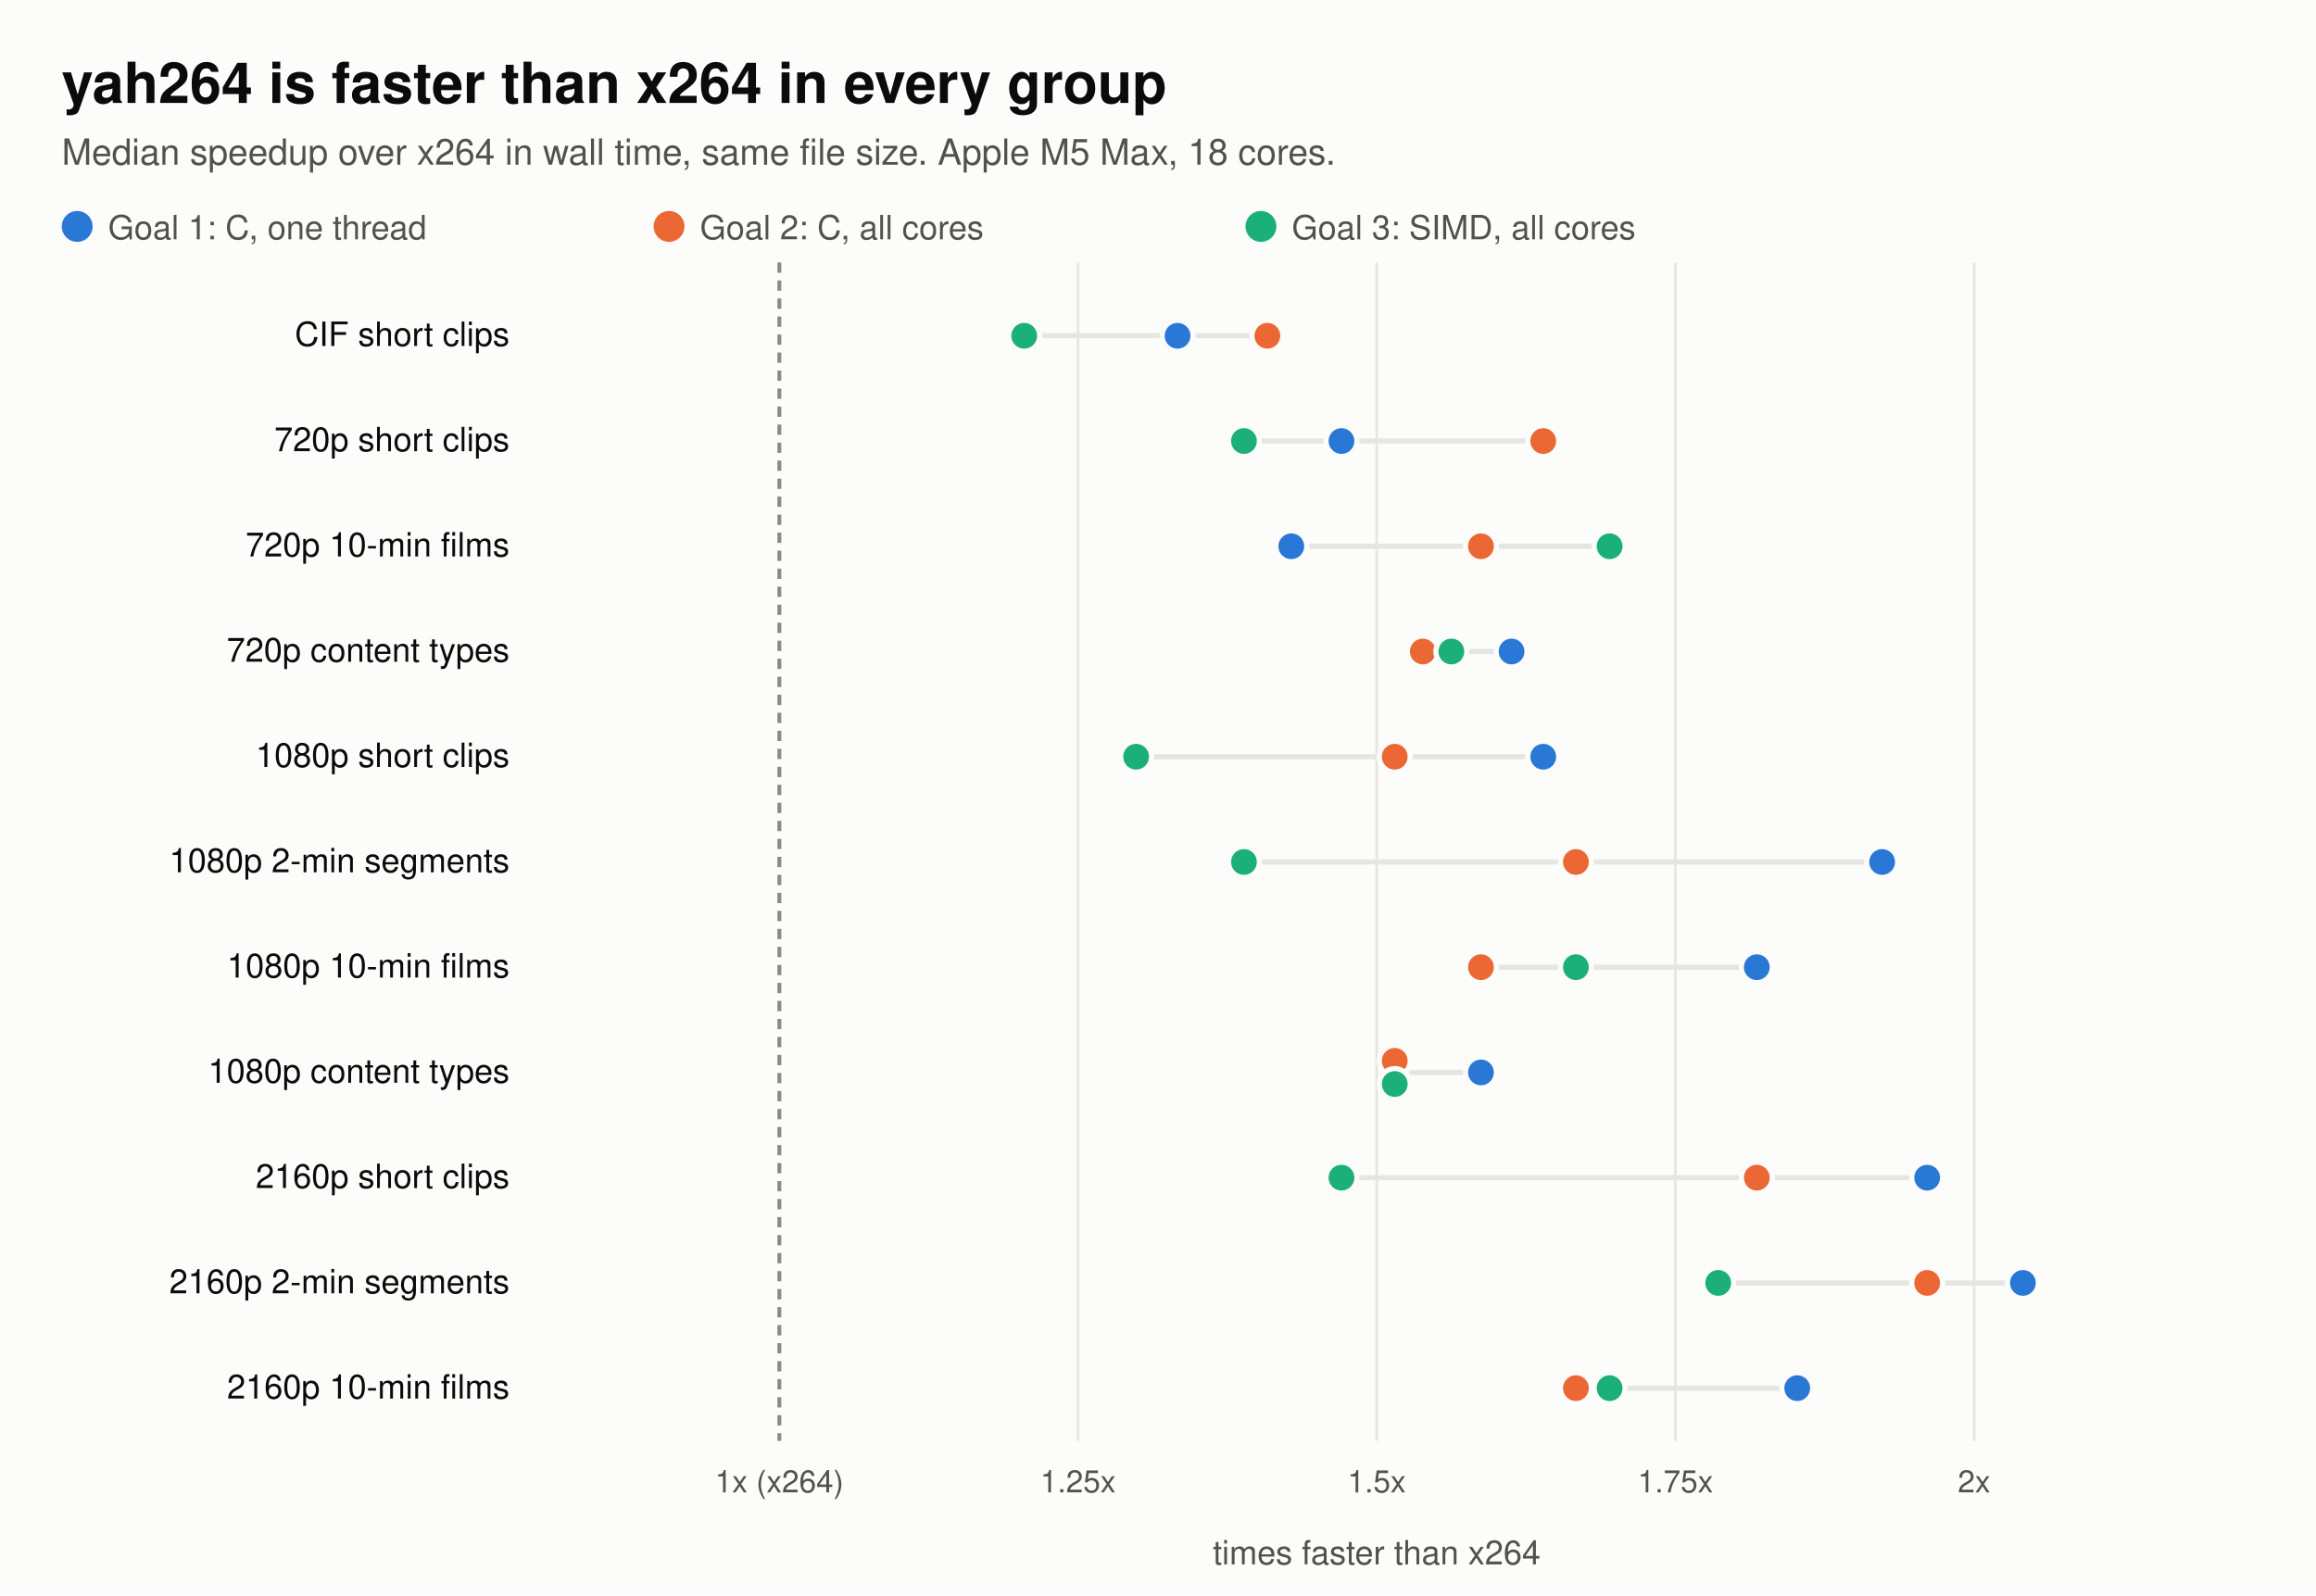
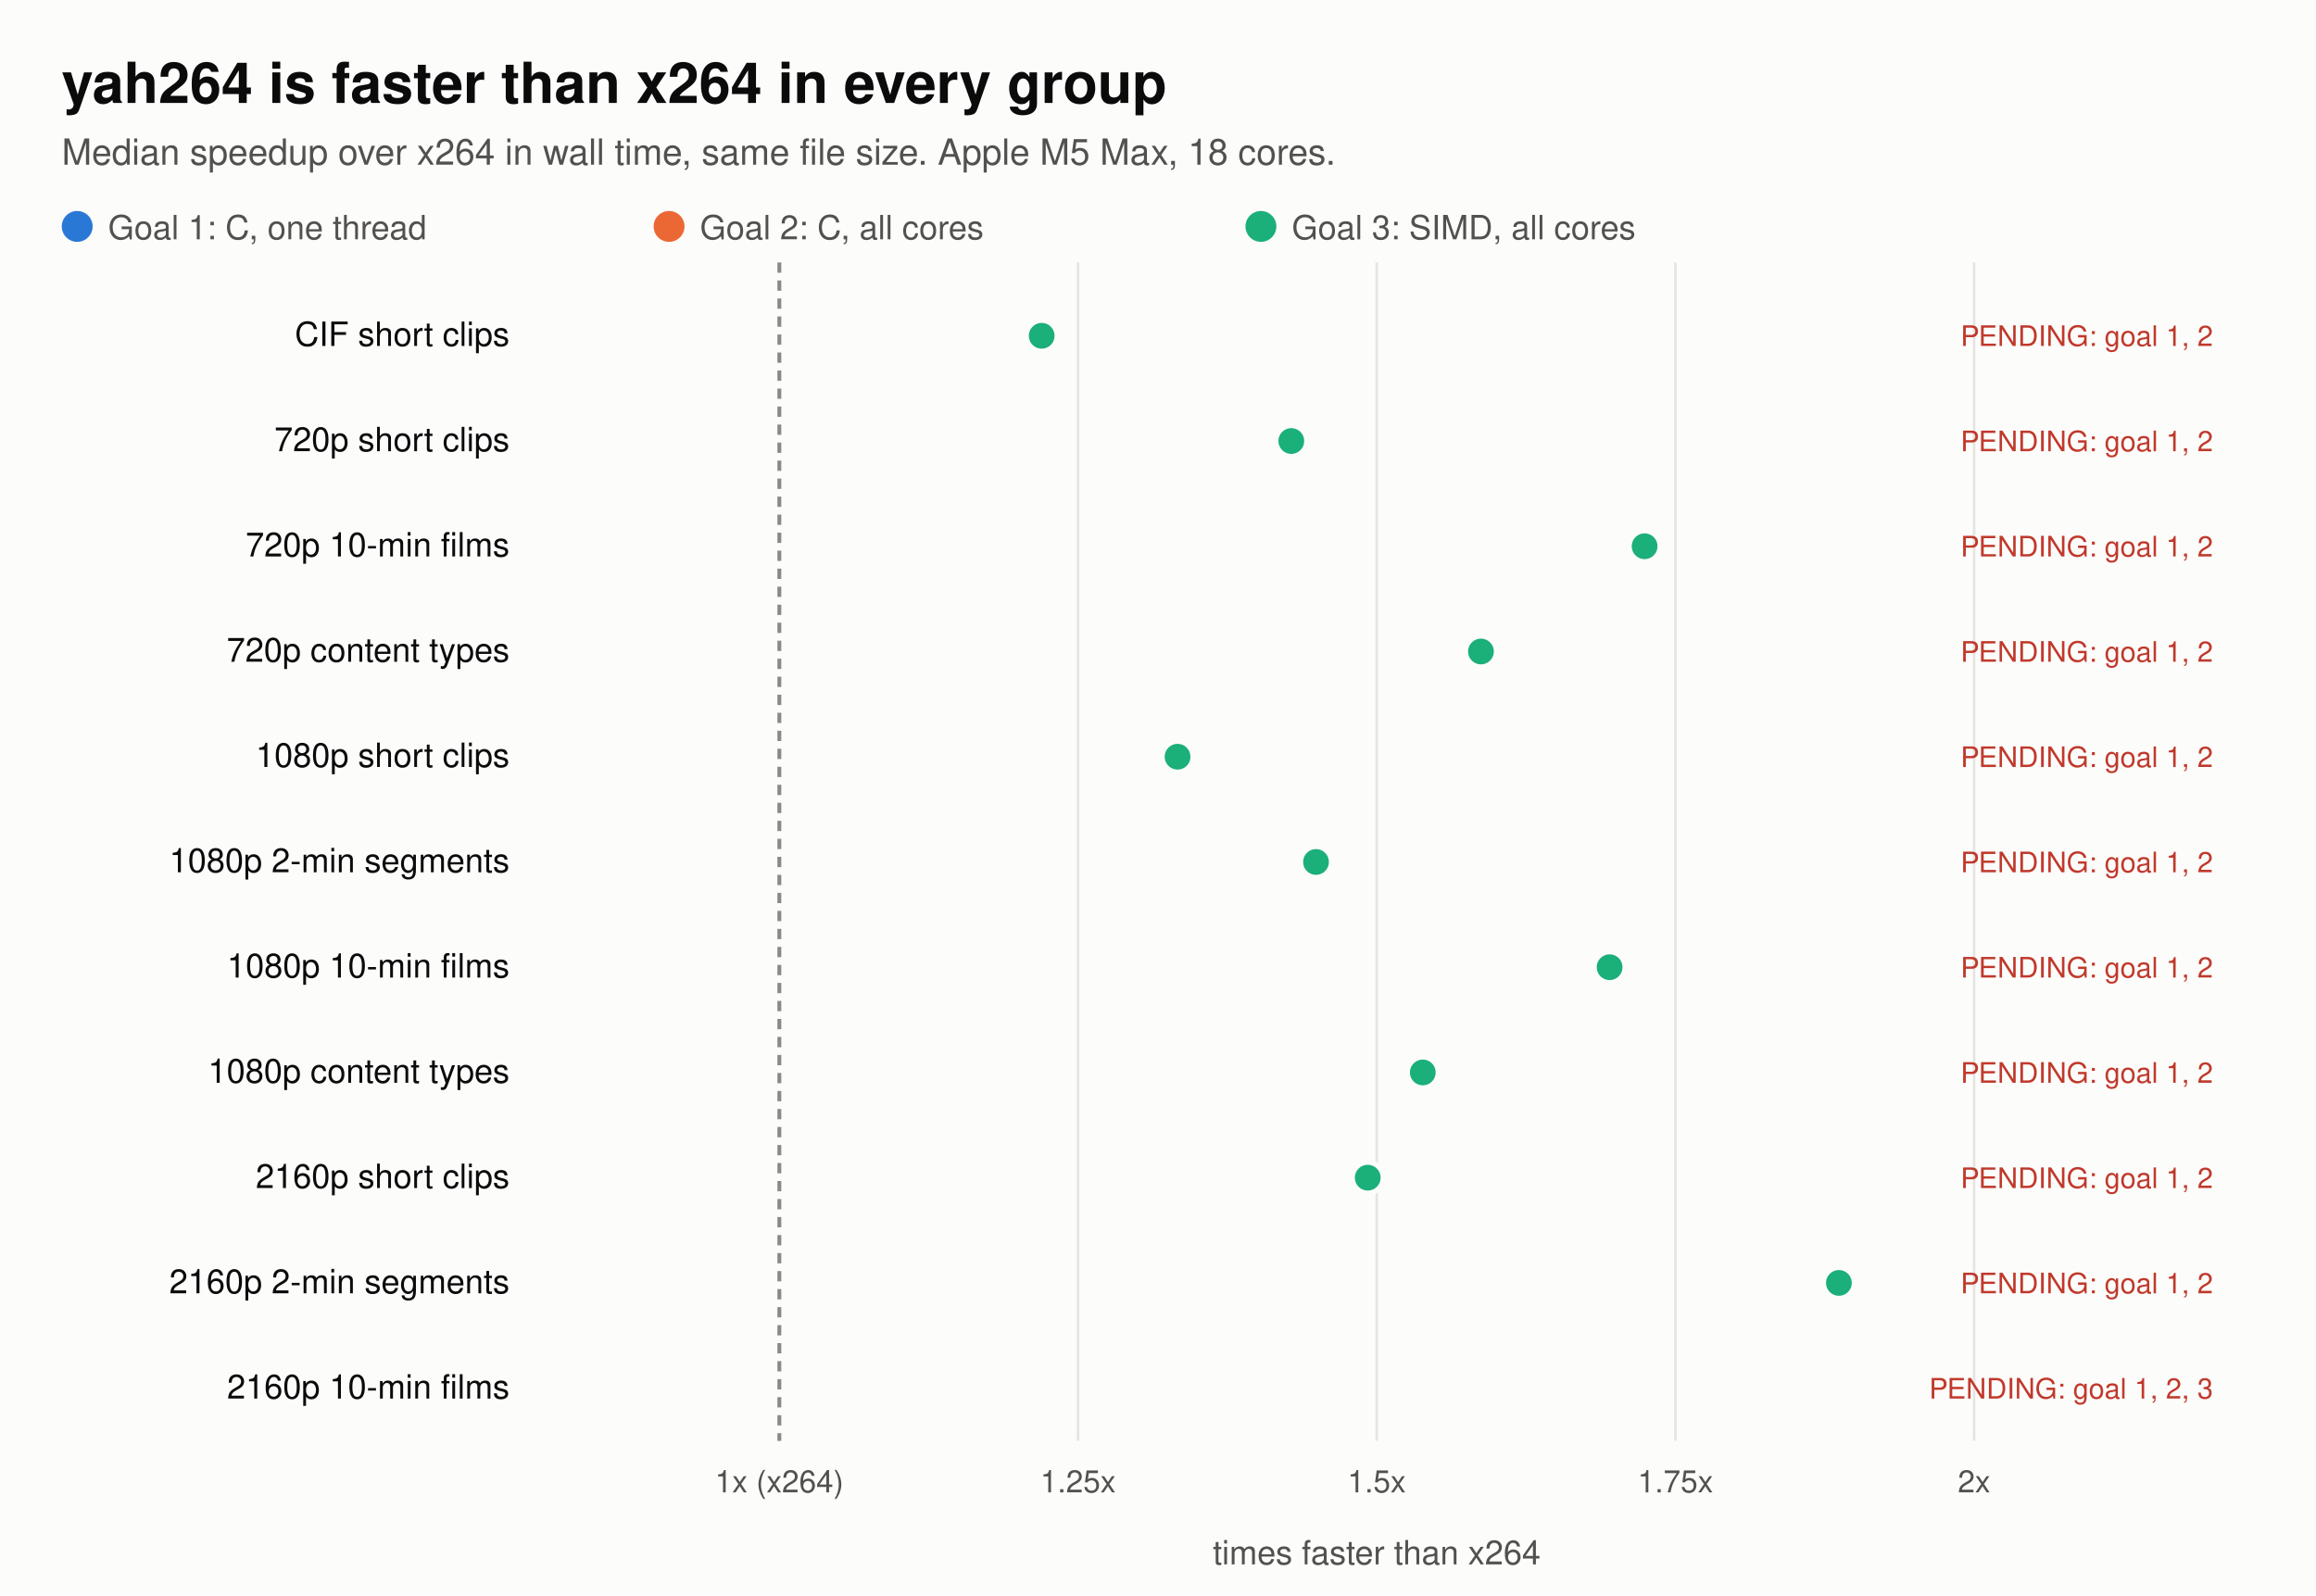
<svg xmlns="http://www.w3.org/2000/svg" width="900" height="620" viewBox="0 0 900 620">
  <rect width="100%" height="100%" fill="#fcfcfb" />
  <text x="24" y="40" font-family="-apple-system,Helvetica,Arial,sans-serif" font-size="22" fill="#0b0b0b" text-anchor="start" font-weight="600">yah264 is faster than x264 in every group</text>
  <text x="24" y="64" font-family="-apple-system,Helvetica,Arial,sans-serif" font-size="14" fill="#52514e" text-anchor="start" font-weight="normal">Median speedup over x264 in wall time, same file size. Apple M5 Max, 18 cores.</text>
  <circle cx="30" cy="88" r="6" fill="#2a78d6" />
  <text x="42" y="93" font-family="-apple-system,Helvetica,Arial,sans-serif" font-size="13" fill="#52514e" text-anchor="start" font-weight="normal">Goal 1: C, one thread</text>
  <circle cx="260" cy="88" r="6" fill="#eb6834" />
  <text x="272" y="93" font-family="-apple-system,Helvetica,Arial,sans-serif" font-size="13" fill="#52514e" text-anchor="start" font-weight="normal">Goal 2: C, all cores</text>
  <circle cx="490" cy="88" r="6" fill="#1baf7a" />
  <text x="502" y="93" font-family="-apple-system,Helvetica,Arial,sans-serif" font-size="13" fill="#52514e" text-anchor="start" font-weight="normal">Goal 3: SIMD, all cores</text>
  <line x1="302.857" y1="102" x2="302.857" y2="560" stroke="#8a8984" stroke-width="1.5" stroke-dasharray="4 3" />
  <text x="302.857" y="580" font-family="-apple-system,Helvetica,Arial,sans-serif" font-size="12" fill="#52514e" text-anchor="middle" font-weight="normal">1x (x264)</text>
  <line x1="418.929" y1="102" x2="418.929" y2="560" stroke="#e6e5e1" stroke-width="1" />
  <text x="418.929" y="580" font-family="-apple-system,Helvetica,Arial,sans-serif" font-size="12" fill="#52514e" text-anchor="middle" font-weight="normal">1.25x</text>
  <line x1="535.0" y1="102" x2="535.0" y2="560" stroke="#e6e5e1" stroke-width="1" />
  <text x="535.0" y="580" font-family="-apple-system,Helvetica,Arial,sans-serif" font-size="12" fill="#52514e" text-anchor="middle" font-weight="normal">1.5x</text>
  <line x1="651.071" y1="102" x2="651.071" y2="560" stroke="#e6e5e1" stroke-width="1" />
  <text x="651.071" y="580" font-family="-apple-system,Helvetica,Arial,sans-serif" font-size="12" fill="#52514e" text-anchor="middle" font-weight="normal">1.75x</text>
  <line x1="767.143" y1="102" x2="767.143" y2="560" stroke="#e6e5e1" stroke-width="1" />
  <text x="767.143" y="580" font-family="-apple-system,Helvetica,Arial,sans-serif" font-size="12" fill="#52514e" text-anchor="middle" font-weight="normal">2x</text>
  <text x="535.0" y="608" font-family="-apple-system,Helvetica,Arial,sans-serif" font-size="13" fill="#52514e" text-anchor="middle" font-weight="normal">times faster than x264</text>
  <text x="198" y="134.455" font-family="-apple-system,Helvetica,Arial,sans-serif" font-size="13" fill="#0b0b0b" text-anchor="end" font-weight="normal">CIF short clips</text>
-   <line x1="397.952" y1="130.455" x2="492.495" y2="130.455" stroke="#e6e5e1" stroke-width="2" />
-   <circle cx="457.6" cy="130.5" r="6" fill="#2a78d6" stroke="#fcfcfb" stroke-width="2" />
-   <circle cx="492.5" cy="130.5" r="6" fill="#eb6834" stroke="#fcfcfb" stroke-width="2" />
-   <circle cx="398.0" cy="130.5" r="6" fill="#1baf7a" stroke="#fcfcfb" stroke-width="2" />
+   <line x1="404.774" y1="130.455" x2="404.774" y2="130.455" stroke="#e6e5e1" stroke-width="2" />
+   <circle cx="404.8" cy="130.5" r="6" fill="#1baf7a" stroke="#fcfcfb" stroke-width="2" />
+   <text x="860" y="134.455" font-family="-apple-system,Helvetica,Arial,sans-serif" font-size="11" fill="#c0392b" text-anchor="end" font-weight="normal">PENDING: goal 1, 2</text>
  <text x="198" y="175.364" font-family="-apple-system,Helvetica,Arial,sans-serif" font-size="13" fill="#0b0b0b" text-anchor="end" font-weight="normal">720p short clips</text>
-   <line x1="483.413" y1="171.364" x2="599.696" y2="171.364" stroke="#e6e5e1" stroke-width="2" />
-   <circle cx="521.3" cy="171.4" r="6" fill="#2a78d6" stroke="#fcfcfb" stroke-width="2" />
-   <circle cx="599.7" cy="171.4" r="6" fill="#eb6834" stroke="#fcfcfb" stroke-width="2" />
-   <circle cx="483.4" cy="171.4" r="6" fill="#1baf7a" stroke="#fcfcfb" stroke-width="2" />
+   <line x1="501.837" y1="171.364" x2="501.837" y2="171.364" stroke="#e6e5e1" stroke-width="2" />
+   <circle cx="501.8" cy="171.4" r="6" fill="#1baf7a" stroke="#fcfcfb" stroke-width="2" />
+   <text x="860" y="175.364" font-family="-apple-system,Helvetica,Arial,sans-serif" font-size="11" fill="#c0392b" text-anchor="end" font-weight="normal">PENDING: goal 1, 2</text>
  <text x="198" y="216.273" font-family="-apple-system,Helvetica,Arial,sans-serif" font-size="13" fill="#0b0b0b" text-anchor="end" font-weight="normal">720p 10-min films</text>
-   <line x1="501.837" y1="212.273" x2="625.496" y2="212.273" stroke="#e6e5e1" stroke-width="2" />
-   <circle cx="501.8" cy="212.3" r="6" fill="#2a78d6" stroke="#fcfcfb" stroke-width="2" />
-   <circle cx="575.5" cy="212.3" r="6" fill="#eb6834" stroke="#fcfcfb" stroke-width="2" />
-   <circle cx="625.5" cy="212.3" r="6" fill="#1baf7a" stroke="#fcfcfb" stroke-width="2" />
+   <line x1="639.064" y1="212.273" x2="639.064" y2="212.273" stroke="#e6e5e1" stroke-width="2" />
+   <circle cx="639.1" cy="212.3" r="6" fill="#1baf7a" stroke="#fcfcfb" stroke-width="2" />
+   <text x="860" y="216.273" font-family="-apple-system,Helvetica,Arial,sans-serif" font-size="11" fill="#c0392b" text-anchor="end" font-weight="normal">PENDING: goal 1, 2</text>
  <text x="198" y="257.182" font-family="-apple-system,Helvetica,Arial,sans-serif" font-size="13" fill="#0b0b0b" text-anchor="end" font-weight="normal">720p content types</text>
-   <line x1="552.857" y1="253.182" x2="587.419" y2="253.182" stroke="#e6e5e1" stroke-width="2" />
-   <circle cx="587.4" cy="253.2" r="6" fill="#2a78d6" stroke="#fcfcfb" stroke-width="2" />
-   <circle cx="552.9" cy="253.2" r="6" fill="#eb6834" stroke="#fcfcfb" stroke-width="2" />
-   <circle cx="564.0" cy="253.2" r="6" fill="#1baf7a" stroke="#fcfcfb" stroke-width="2" />
+   <line x1="575.533" y1="253.182" x2="575.533" y2="253.182" stroke="#e6e5e1" stroke-width="2" />
+   <circle cx="575.5" cy="253.2" r="6" fill="#1baf7a" stroke="#fcfcfb" stroke-width="2" />
+   <text x="860" y="257.182" font-family="-apple-system,Helvetica,Arial,sans-serif" font-size="11" fill="#c0392b" text-anchor="end" font-weight="normal">PENDING: goal 1, 2</text>
  <text x="198" y="298.091" font-family="-apple-system,Helvetica,Arial,sans-serif" font-size="13" fill="#0b0b0b" text-anchor="end" font-weight="normal">1080p short clips</text>
-   <line x1="441.54" y1="294.091" x2="599.696" y2="294.091" stroke="#e6e5e1" stroke-width="2" />
-   <circle cx="599.7" cy="294.1" r="6" fill="#2a78d6" stroke="#fcfcfb" stroke-width="2" />
-   <circle cx="542.0" cy="294.1" r="6" fill="#eb6834" stroke="#fcfcfb" stroke-width="2" />
-   <circle cx="441.5" cy="294.1" r="6" fill="#1baf7a" stroke="#fcfcfb" stroke-width="2" />
+   <line x1="457.619" y1="294.091" x2="457.619" y2="294.091" stroke="#e6e5e1" stroke-width="2" />
+   <circle cx="457.6" cy="294.1" r="6" fill="#1baf7a" stroke="#fcfcfb" stroke-width="2" />
+   <text x="860" y="298.091" font-family="-apple-system,Helvetica,Arial,sans-serif" font-size="11" fill="#c0392b" text-anchor="end" font-weight="normal">PENDING: goal 1, 2</text>
  <text x="198" y="339.0" font-family="-apple-system,Helvetica,Arial,sans-serif" font-size="13" fill="#0b0b0b" text-anchor="end" font-weight="normal">1080p 2-min segments</text>
-   <line x1="483.413" y1="335.0" x2="731.429" y2="335.0" stroke="#e6e5e1" stroke-width="2" />
-   <circle cx="731.4" cy="335.0" r="6" fill="#2a78d6" stroke="#fcfcfb" stroke-width="2" />
-   <circle cx="612.4" cy="335.0" r="6" fill="#eb6834" stroke="#fcfcfb" stroke-width="2" />
-   <circle cx="483.4" cy="335.0" r="6" fill="#1baf7a" stroke="#fcfcfb" stroke-width="2" />
+   <line x1="511.449" y1="335.0" x2="511.449" y2="335.0" stroke="#e6e5e1" stroke-width="2" />
+   <circle cx="511.4" cy="335.0" r="6" fill="#1baf7a" stroke="#fcfcfb" stroke-width="2" />
+   <text x="860" y="339.0" font-family="-apple-system,Helvetica,Arial,sans-serif" font-size="11" fill="#c0392b" text-anchor="end" font-weight="normal">PENDING: goal 1, 2</text>
  <text x="198" y="379.909" font-family="-apple-system,Helvetica,Arial,sans-serif" font-size="13" fill="#0b0b0b" text-anchor="end" font-weight="normal">1080p 10-min films</text>
-   <line x1="575.533" y1="375.909" x2="682.727" y2="375.909" stroke="#e6e5e1" stroke-width="2" />
-   <circle cx="682.7" cy="375.9" r="6" fill="#2a78d6" stroke="#fcfcfb" stroke-width="2" />
-   <circle cx="575.5" cy="375.9" r="6" fill="#eb6834" stroke="#fcfcfb" stroke-width="2" />
-   <circle cx="612.4" cy="375.9" r="6" fill="#1baf7a" stroke="#fcfcfb" stroke-width="2" />
+   <line x1="625.496" y1="375.909" x2="625.496" y2="375.909" stroke="#e6e5e1" stroke-width="2" />
+   <circle cx="625.5" cy="375.9" r="6" fill="#1baf7a" stroke="#fcfcfb" stroke-width="2" />
+   <text x="860" y="379.909" font-family="-apple-system,Helvetica,Arial,sans-serif" font-size="11" fill="#c0392b" text-anchor="end" font-weight="normal">PENDING: goal 1, 2</text>
  <text x="198" y="420.818" font-family="-apple-system,Helvetica,Arial,sans-serif" font-size="13" fill="#0b0b0b" text-anchor="end" font-weight="normal">1080p content types</text>
-   <line x1="542.035" y1="416.818" x2="575.533" y2="416.818" stroke="#e6e5e1" stroke-width="2" />
-   <circle cx="575.5" cy="416.8" r="6" fill="#2a78d6" stroke="#fcfcfb" stroke-width="2" />
-   <circle cx="542.0" cy="412.3" r="6" fill="#eb6834" stroke="#fcfcfb" stroke-width="2" />
-   <circle cx="542.0" cy="421.3" r="6" fill="#1baf7a" stroke="#fcfcfb" stroke-width="2" />
+   <line x1="552.857" y1="416.818" x2="552.857" y2="416.818" stroke="#e6e5e1" stroke-width="2" />
+   <circle cx="552.9" cy="416.8" r="6" fill="#1baf7a" stroke="#fcfcfb" stroke-width="2" />
+   <text x="860" y="420.818" font-family="-apple-system,Helvetica,Arial,sans-serif" font-size="11" fill="#c0392b" text-anchor="end" font-weight="normal">PENDING: goal 1, 2</text>
  <text x="198" y="461.727" font-family="-apple-system,Helvetica,Arial,sans-serif" font-size="13" fill="#0b0b0b" text-anchor="end" font-weight="normal">2160p short clips</text>
-   <line x1="521.345" y1="457.727" x2="748.936" y2="457.727" stroke="#e6e5e1" stroke-width="2" />
-   <circle cx="748.9" cy="457.7" r="6" fill="#2a78d6" stroke="#fcfcfb" stroke-width="2" />
-   <circle cx="682.7" cy="457.7" r="6" fill="#eb6834" stroke="#fcfcfb" stroke-width="2" />
-   <circle cx="521.3" cy="457.7" r="6" fill="#1baf7a" stroke="#fcfcfb" stroke-width="2" />
+   <line x1="531.535" y1="457.727" x2="531.535" y2="457.727" stroke="#e6e5e1" stroke-width="2" />
+   <circle cx="531.5" cy="457.7" r="6" fill="#1baf7a" stroke="#fcfcfb" stroke-width="2" />
+   <text x="860" y="461.727" font-family="-apple-system,Helvetica,Arial,sans-serif" font-size="11" fill="#c0392b" text-anchor="end" font-weight="normal">PENDING: goal 1, 2</text>
  <text x="198" y="502.636" font-family="-apple-system,Helvetica,Arial,sans-serif" font-size="13" fill="#0b0b0b" text-anchor="end" font-weight="normal">2160p 2-min segments</text>
-   <line x1="667.653" y1="498.636" x2="786.093" y2="498.636" stroke="#e6e5e1" stroke-width="2" />
-   <circle cx="786.1" cy="498.6" r="6" fill="#2a78d6" stroke="#fcfcfb" stroke-width="2" />
-   <circle cx="748.9" cy="498.6" r="6" fill="#eb6834" stroke="#fcfcfb" stroke-width="2" />
-   <circle cx="667.7" cy="498.6" r="6" fill="#1baf7a" stroke="#fcfcfb" stroke-width="2" />
+   <line x1="714.582" y1="498.636" x2="714.582" y2="498.636" stroke="#e6e5e1" stroke-width="2" />
+   <circle cx="714.6" cy="498.6" r="6" fill="#1baf7a" stroke="#fcfcfb" stroke-width="2" />
+   <text x="860" y="502.636" font-family="-apple-system,Helvetica,Arial,sans-serif" font-size="11" fill="#c0392b" text-anchor="end" font-weight="normal">PENDING: goal 1, 2</text>
  <text x="198" y="543.545" font-family="-apple-system,Helvetica,Arial,sans-serif" font-size="13" fill="#0b0b0b" text-anchor="end" font-weight="normal">2160p 10-min films</text>
-   <line x1="612.381" y1="539.545" x2="698.36" y2="539.545" stroke="#e6e5e1" stroke-width="2" />
-   <circle cx="698.4" cy="539.5" r="6" fill="#2a78d6" stroke="#fcfcfb" stroke-width="2" />
-   <circle cx="612.4" cy="539.5" r="6" fill="#eb6834" stroke="#fcfcfb" stroke-width="2" />
-   <circle cx="625.5" cy="539.5" r="6" fill="#1baf7a" stroke="#fcfcfb" stroke-width="2" />
+   <text x="860" y="543.545" font-family="-apple-system,Helvetica,Arial,sans-serif" font-size="11" fill="#c0392b" text-anchor="end" font-weight="normal">PENDING: goal 1, 2, 3</text>
</svg>
